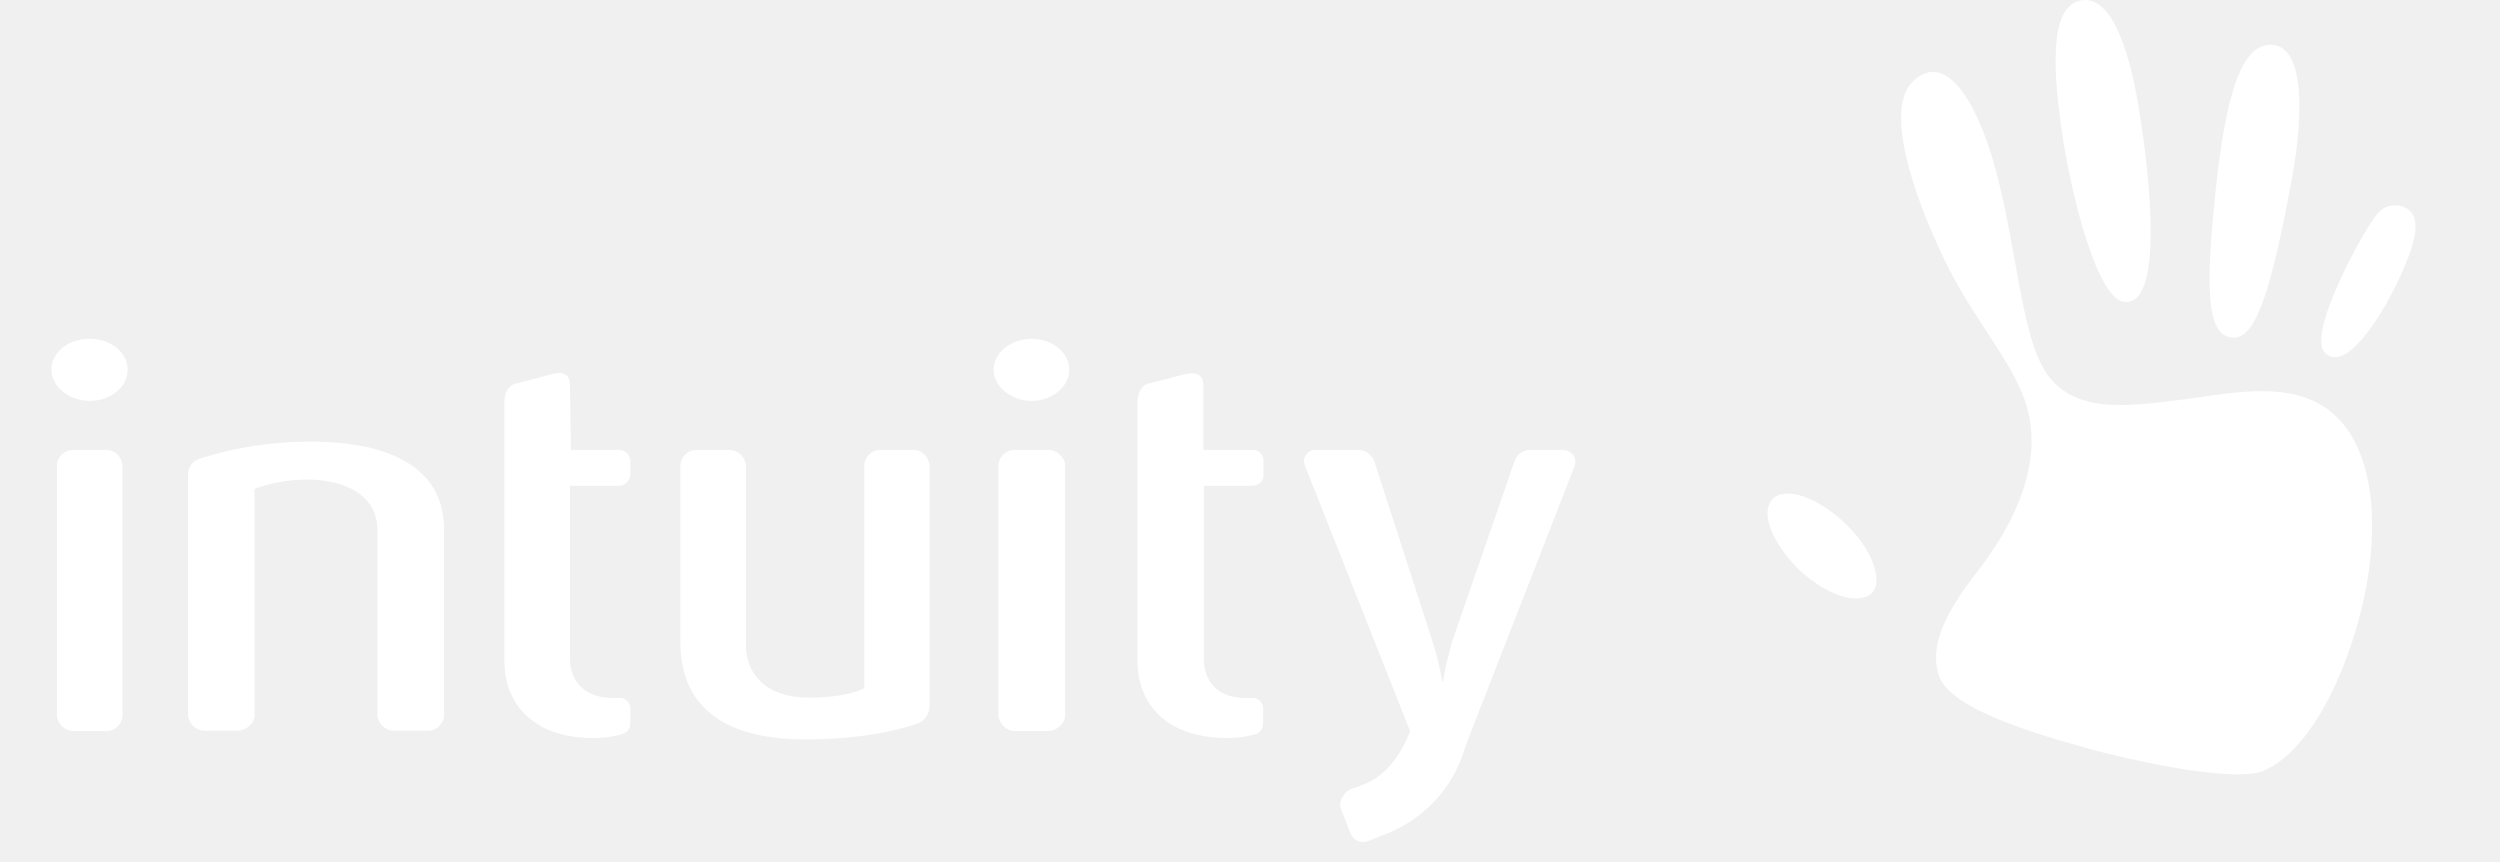
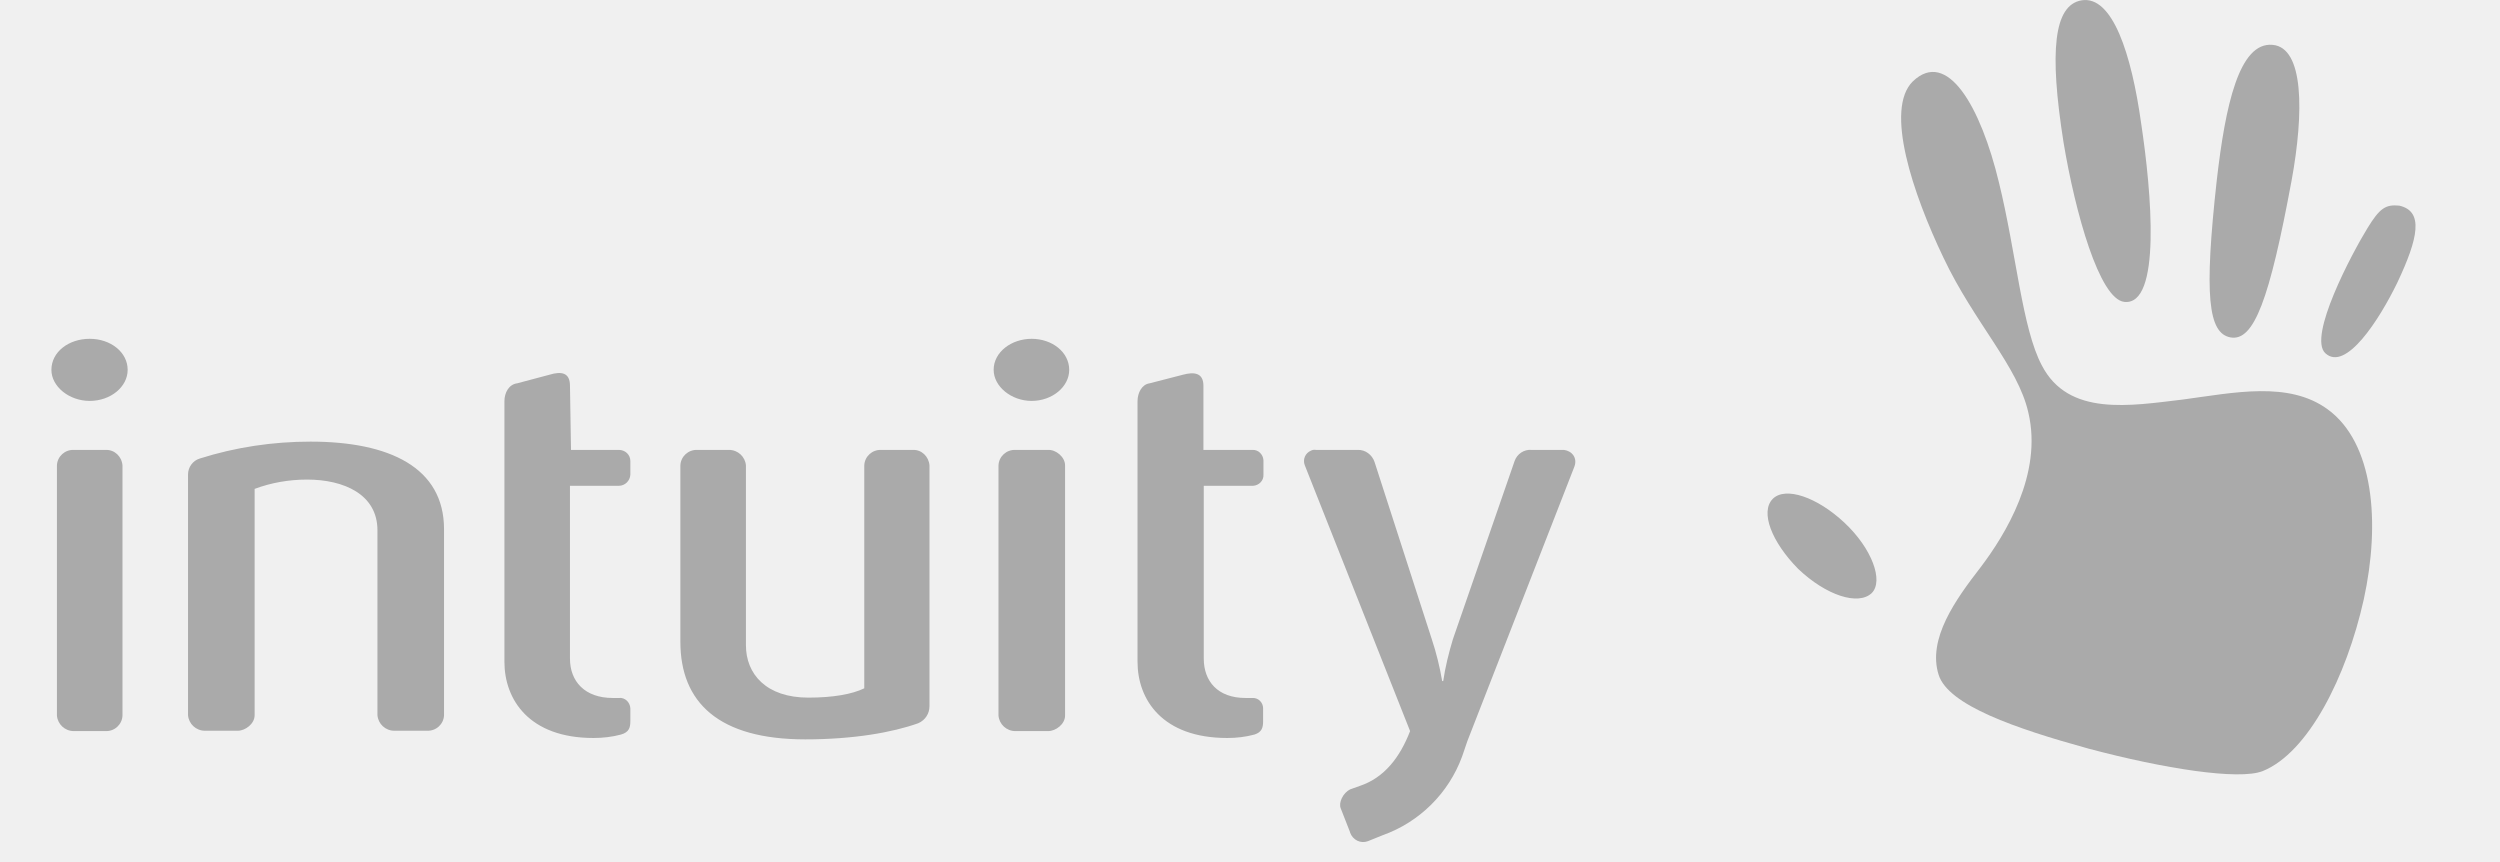
<svg xmlns="http://www.w3.org/2000/svg" enable-background="new 0 0 724.6 249.7" viewBox="0 0 724.6 249.7">
-   <g fill="#fff">
+   <g fill="#aaa">
    <path d="m37 107.2c0 4.9-4.9 9-11 9-6 0-11.1-4.2-11.1-9 0-5.2 5-9 11.1-9s11 3.9 11 9zm-1.5 27.7v72.5c-.1 2.6-2.3 4.6-4.9 4.5h-9.2c-2.6 0-4.7-2-4.9-4.5v-72.5c.1-2.6 2.3-4.6 4.9-4.5h9.2c2.6-.1 4.7 1.9 4.9 4.5zm22.4-2c10.4-3.3 21.2-4.9 32.1-4.9 22.9 0 38.7 7.5 38.7 25.4v53.9c-.1 2.6-2.3 4.6-4.9 4.5h-9.5c-2.6 0-4.7-2-4.9-4.5v-53.6c0-10.4-9.7-14.7-20.4-14.7-5.2 0-10.4.9-15.2 2.7v65.6c0 2.5-2.7 4.5-4.9 4.5h-9.5c-2.6 0-4.7-2-4.9-4.5v-69.8c0-2.1 1.4-4 3.4-4.6zm124.8 72.4v3.7c0 1.8-.3 3.2-2.7 3.9-2.6.7-5.3 1-8 1-18.6 0-25.8-11.1-25.8-22.1v-75.5c0-2.5 1.3-4.9 3.7-5.2l9.4-2.5c3.3-1 5.9-.7 5.9 3.2l.3 18.6h13.9c1.8 0 3.3 1.4 3.3 3.2v4c-.1 1.8-1.6 3.2-3.3 3.2h-14.2v50.1c0 6.5 4.2 11.4 12.4 11.4h1.8c1.7-.2 3.2 1.2 3.3 3zm86.7-70.4v69.8c0 2.1-1.2 4-3.2 4.9-7.5 2.7-18.9 4.7-32.8 4.7-25.1 0-36.2-10.7-36.2-28.3v-51.1c.1-2.6 2.3-4.6 4.9-4.5h9.2c2.6 0 4.7 2 4.9 4.5v52.1c0 8.4 5.9 15.2 18.1 15.2 7.2 0 12.7-1 16.2-2.7v-64.6c.1-2.6 2.3-4.6 4.9-4.5h9.2c2.5-.1 4.6 1.9 4.8 4.5zm40.5-27.7c0 4.9-4.9 9-10.9 9-5.9 0-11-4.2-11-9 0-5.2 5.2-9 11-9 6 0 10.9 3.9 10.9 9zm-1.2 27.7v72.5c0 2.5-2.7 4.5-4.9 4.5h-9.5c-2.6 0-4.7-2-4.9-4.5v-72.5c.1-2.6 2.3-4.6 4.9-4.5h9.5c2.2-.1 4.9 2 4.9 4.5zm57.4 70.4v3.7c0 1.8-.3 3.2-2.5 3.9-2.6.7-5.2 1-7.9 1-18.8 0-26-11.1-26-22.1v-75.5c0-2.5 1.3-4.9 3.5-5.2l9.7-2.5c3-.8 5.9-.7 5.9 3.2v18.6h14.2c1.7-.1 3.1 1.3 3.2 3v.2 4c.1 1.7-1.3 3.1-3 3.2-.1 0-.1 0-.2 0h-14.1v50.1c0 6.5 4 11.4 12.1 11.4h2c1.7-.1 3.1 1.3 3.1 3zm42.6 6.6-30.5-77c-.7-1.7.1-3.6 1.8-4.3.4-.2.9-.3 1.4-.2h12.1c2.2-.1 4.2 1.4 4.9 3.5l16.6 51.4c1.3 3.9 2.3 8 3 12.1h.3c.6-4.1 1.6-8.1 2.8-12.1l17.9-51.7c.7-2 2.7-3.4 4.9-3.2h9.4c2.3.3 4 2.3 3 4.9l-31 79.5-1.5 4.4c-3.9 10.7-12.4 19.1-23.1 22.9l-4.2 1.7c-2.1.8-4.4-.3-5.2-2.5 0 0 0 0 0-.1l-2.7-6.9c-.7-1.7.7-4.5 2.7-5.5l2.8-1c7.2-2.4 11.7-8.4 14.6-15.9z" />
    <path d="m513.8 144.6c3.7-3.7 12.9-.5 20.8 6.9 8 7.5 11.4 16.9 7.9 20.4-3.9 3.7-13.2.7-21.3-7-7.7-7.8-11.1-16.5-7.4-20.3zm65.6-91.6c5 20.4 6.7 42.2 12.4 52.9 7.7 14.9 25.6 11.7 40.9 9.9 14.9-2 30.6-5.4 41.9 2.8 13.4 9.7 15.4 32.8 10.5 55.2-5 22.4-16.1 44.4-29.3 49.7-6.9 2.7-28.6-.7-50.4-6.5-21.4-5.9-40.7-12.6-43.5-21.4-3.3-10.4 4.9-21.8 12.1-31.1 7.2-9.5 18.1-27.1 13.9-44.9-3-13.4-15.7-26.1-24.6-44.9-8.9-18.6-17.1-43-8.9-51.1 10-9.6 19.7 7.3 25 29.4zm41.2-17.2c3 19.9 5.9 52.9-4.9 51.7-7.2-.8-14.2-25.8-17.6-46.2-4.2-26.6-2.8-39.8 5.2-41.2 9-1.5 14.5 15.6 17.3 35.7zm43.6 16.5c-6.4 34.5-10.9 46.7-17.7 45.5-6.5-1.2-7.7-12.1-4-45.5 2.5-21.8 6.5-40.2 16.2-39.3 9.1.8 9.1 19.6 5.5 39.3zm30.6 29.7c-5.2 10.7-14.9 25.8-20.8 20.4-5.2-4.7 7.7-29 12.2-36.3 3.5-5.7 5.2-6.9 9.2-6.5 7.1 1.6 5.6 9.3-.6 22.4z" />
  </g>
</svg>
